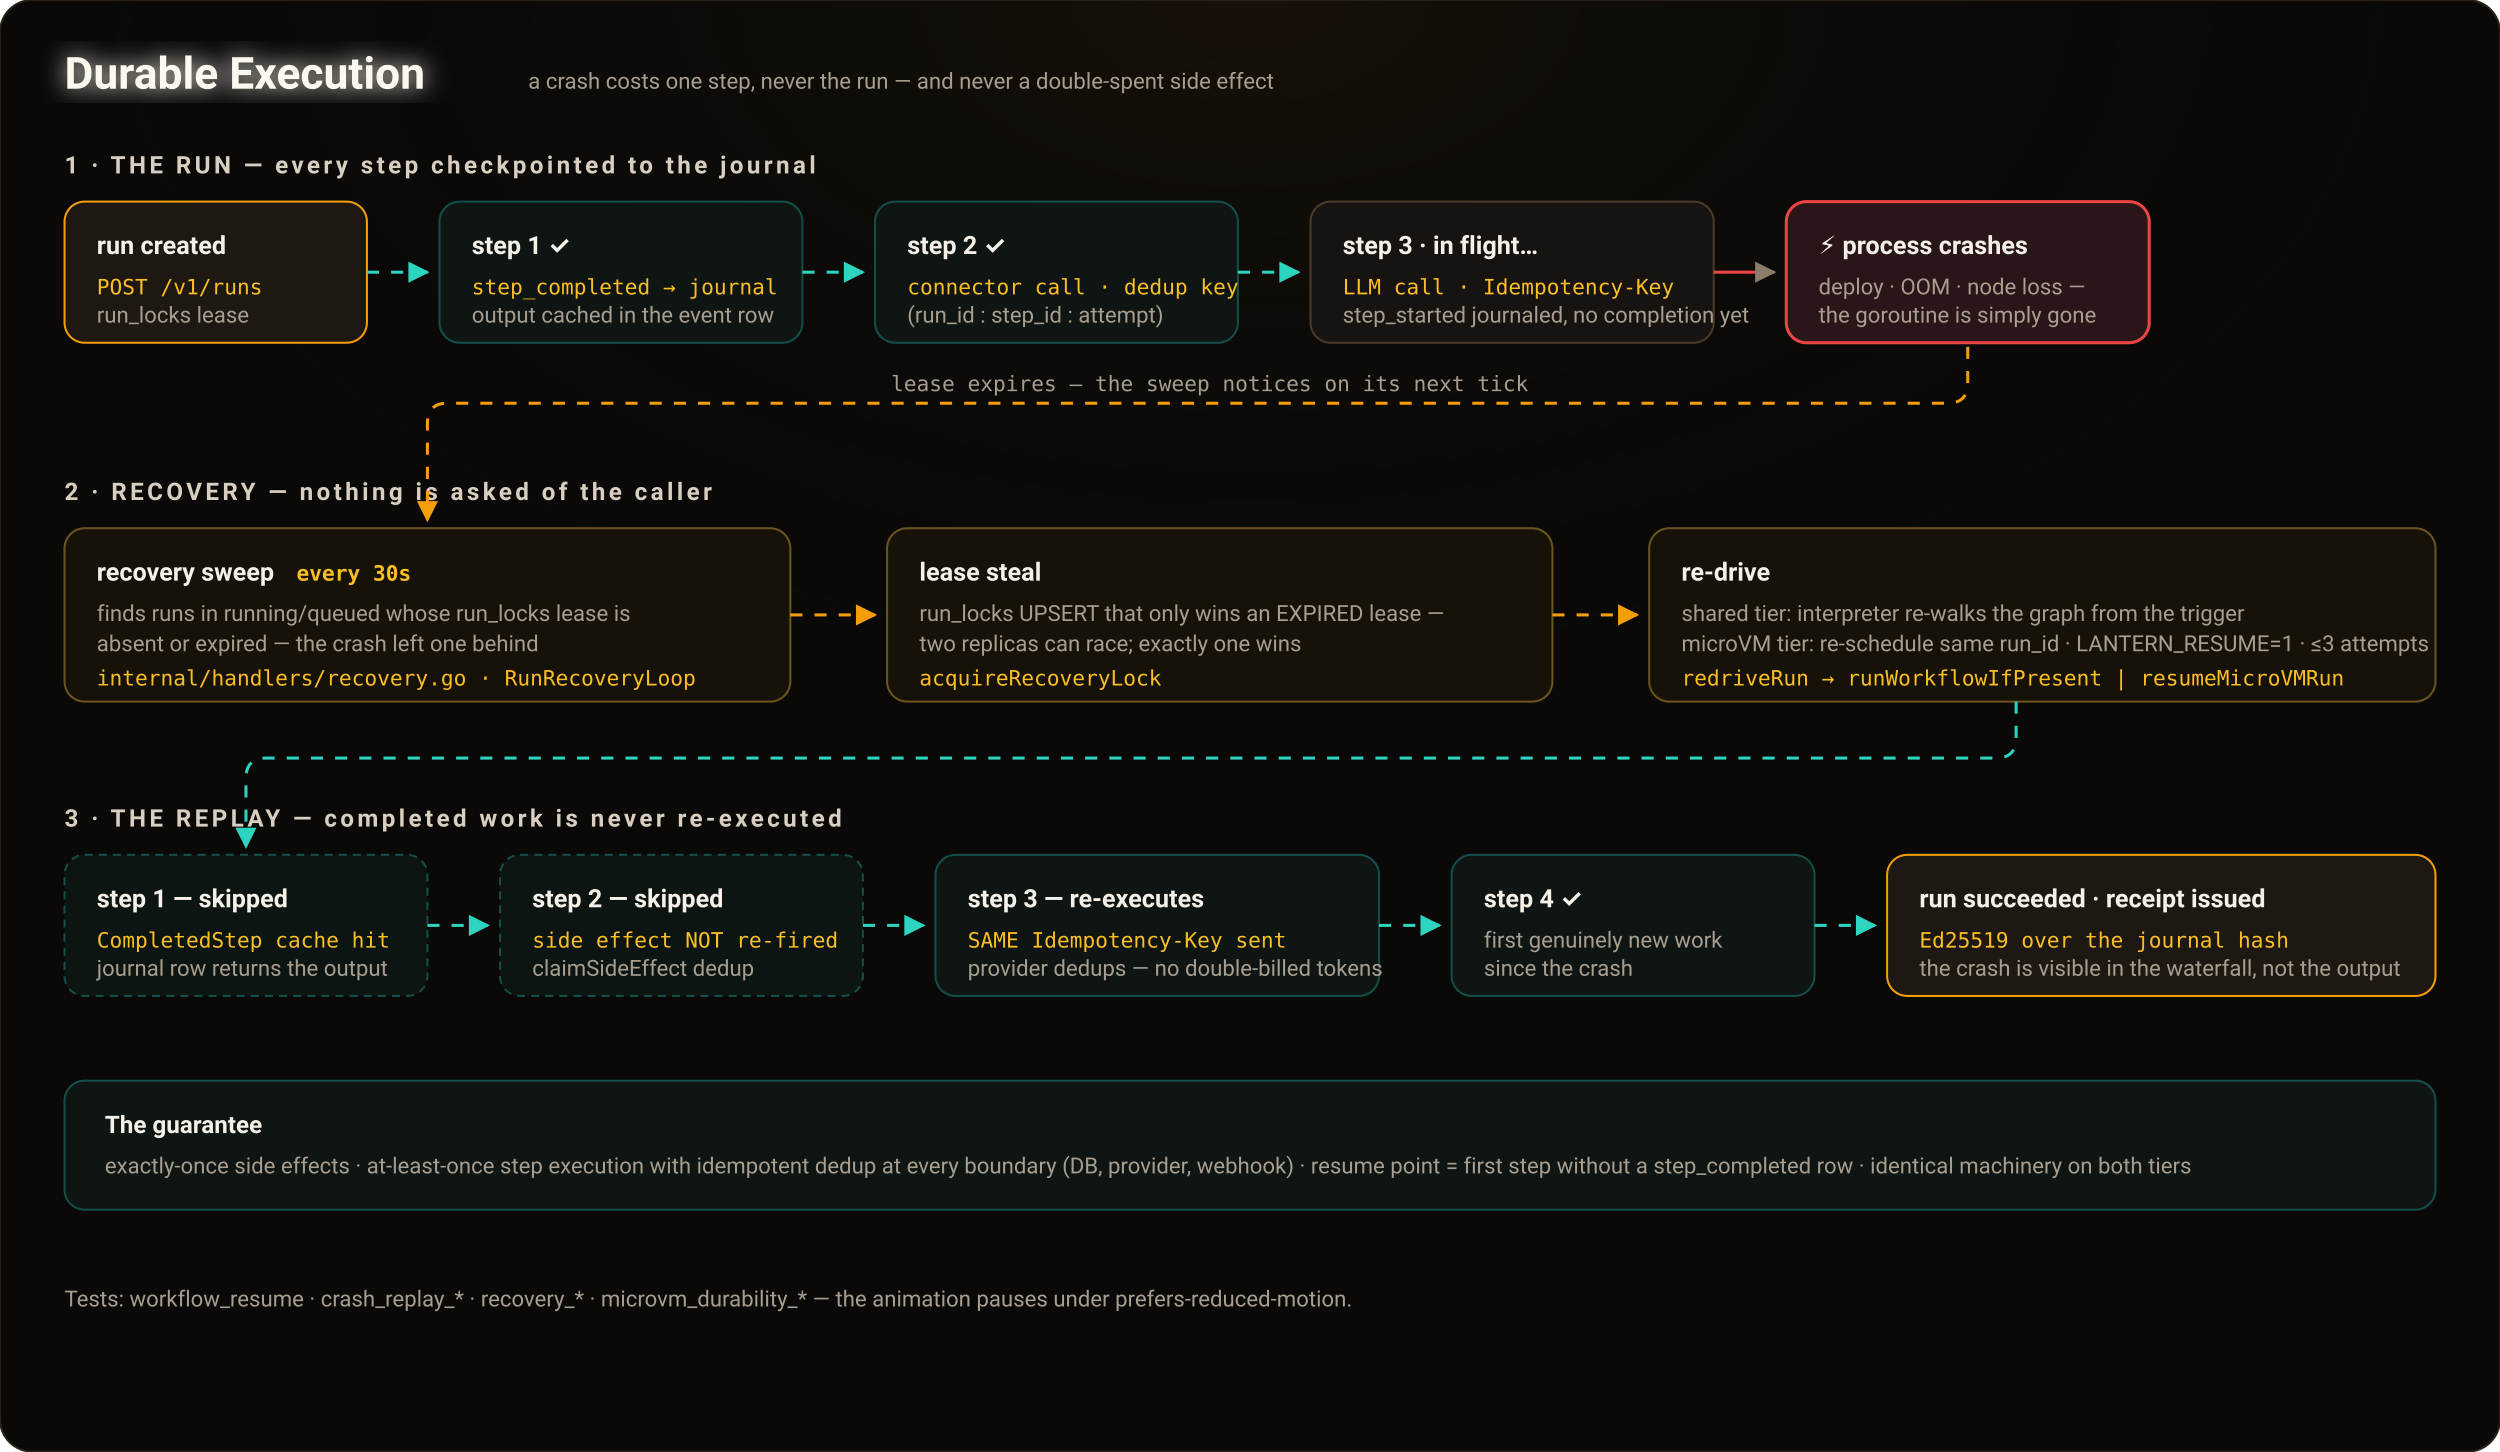
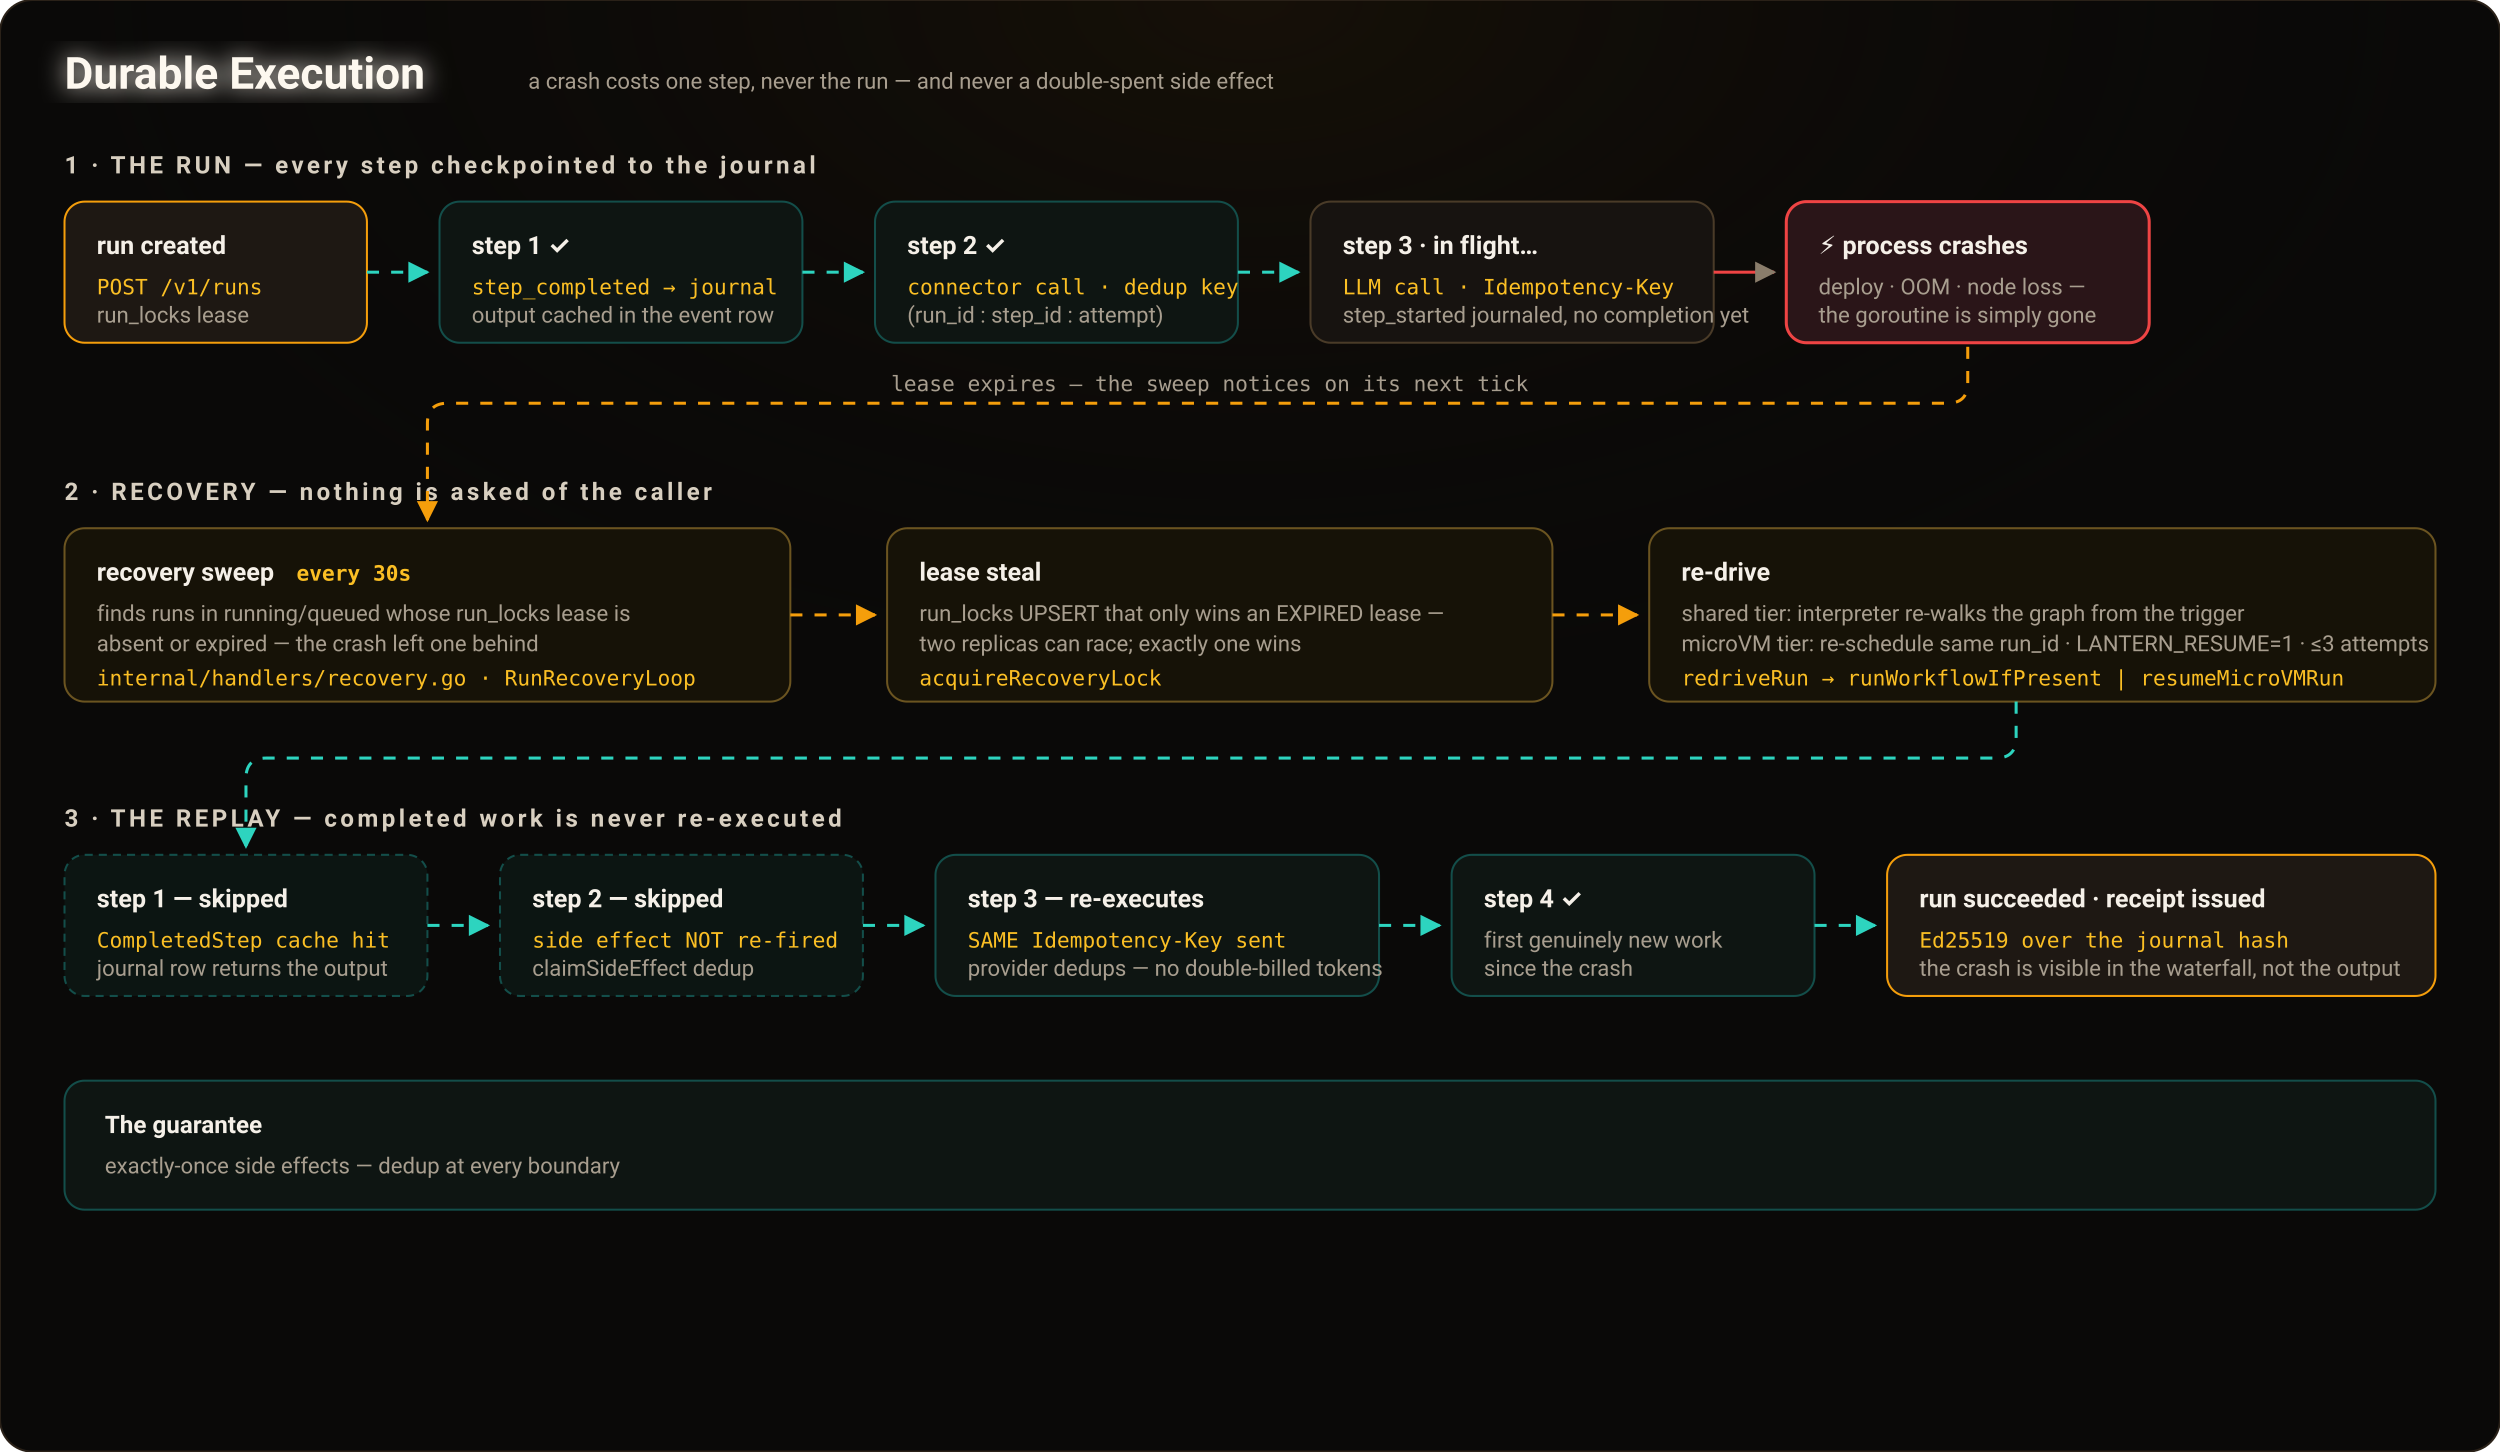
<svg xmlns="http://www.w3.org/2000/svg" width="1240" height="720" viewBox="0 0 1240 720" font-family="ui-sans-serif, system-ui, -apple-system, Segoe UI, Roboto, Helvetica, Arial, sans-serif" role="img" aria-label="Durable execution — a run crashes mid-step and resumes from the exact point of failure via the journal">
  <defs>
    <radialGradient id="lgv" cx="50%" cy="0%" r="90%">
      <stop offset="0%" stop-color="#201607" stop-opacity=".55" />
      <stop offset="55%" stop-color="#0a0908" stop-opacity="0" />
    </radialGradient>
    <filter id="lgg" x="-40%" y="-40%" width="180%" height="180%">
      <feGaussianBlur stdDeviation="6" result="b" />
      <feMerge>
        <feMergeNode in="b" />
        <feMergeNode in="SourceGraphic" />
      </feMerge>
    </filter>
    <marker id="de-arr" viewBox="0 0 10 10" refX="9" refY="5" markerWidth="7" markerHeight="7" orient="auto-start-reverse">
      <path d="M0 0 L10 5 L0 10 z" fill="#8a7d6b" />
    </marker>
    <marker id="de-arrg" viewBox="0 0 10 10" refX="9" refY="5" markerWidth="7" markerHeight="7" orient="auto-start-reverse">
      <path d="M0 0 L10 5 L0 10 z" fill="#2dd4bf" />
    </marker>
    <marker id="de-arra" viewBox="0 0 10 10" refX="9" refY="5" markerWidth="7" markerHeight="7" orient="auto-start-reverse">
      <path d="M0 0 L10 5 L0 10 z" fill="#f59e0b" />
    </marker>
    <style>
      .t    { fill:#f5f0e8; }
      .sub  { fill:#a89e8f; font-size:11px; }
      .h    { fill:#fdf8ef; font-weight:700; }
      .code { fill:#fbbf24; font-size:10.5px; font-family:ui-monospace,SFMono-Regular,Menlo,monospace; }
      .band { fill:#d8cfc0; font-size:12px; font-weight:700; letter-spacing:.14em; }
      .edge { fill:#a89e8f; font-size:10.5px; font-family:ui-monospace,SFMono-Regular,Menlo,monospace; }
      .flow  { stroke-dasharray:6 6; animation:de-dash 1.2s linear infinite; }
      .flow2 { stroke-dasharray:6 6; animation:de-dash 1.2s linear infinite; animation-delay:.6s; }
      .pulse { animation:de-pulse 1.6s ease-in-out infinite; transform-origin:center; transform-box:fill-box; }
      @keyframes de-dash  { to { stroke-dashoffset:-24; } }
      @keyframes de-pulse { 0%,100% { opacity:1; } 50% { opacity:.35; } }
      @media (prefers-reduced-motion: reduce) {
        .flow, .flow2 { animation:none; }
        .pulse { animation:none; }
      }
    </style>
  </defs>
  <rect x="0" y="0" width="1240" height="720" rx="16" fill="#0a0908" />
  <rect x="0" y="0" width="1240" height="720" rx="16" fill="url(#lgv)" />
  <rect x="0" y="0" width="1240" height="720" rx="16" fill="none" stroke="#2a2118" />
  <text x="32" y="44" class="h" font-size="22" filter="url(#lgg)">Durable Execution</text>
  <text x="262" y="44" class="sub" font-size="13">a crash costs one step, never the run — and never a double-spent side effect</text>
  <text x="32" y="86" class="band">1 · THE RUN — every step checkpointed to the journal</text>
  <g transform="translate(32,100)">
    <rect x="0" y="0" width="150" height="70" rx="10" fill="#1e1813" stroke="#f59e0b" />
    <text x="16" y="26" class="t" font-size="12.5" font-weight="700">run created</text>
    <text x="16" y="46" class="code">POST /v1/runs</text>
    <text x="16" y="60" class="sub">run_locks lease</text>
    <rect x="186" y="0" width="180" height="70" rx="10" fill="#0e1512" stroke="#134e4a" />
    <text x="202" y="26" class="t" font-size="12.5" font-weight="700">step 1 ✓</text>
    <text x="202" y="46" class="code">step_completed → journal</text>
    <text x="202" y="60" class="sub">output cached in the event row</text>
    <rect x="402" y="0" width="180" height="70" rx="10" fill="#0e1512" stroke="#134e4a" />
    <text x="418" y="26" class="t" font-size="12.5" font-weight="700">step 2 ✓</text>
    <text x="418" y="46" class="code">connector call · dedup key</text>
    <text x="418" y="60" class="sub">(run_id : step_id : attempt)</text>
    <rect x="618" y="0" width="200" height="70" rx="10" fill="#171310" stroke="#4a3b28" />
    <text x="634" y="26" class="t" font-size="12.5" font-weight="700">step 3 · in flight…</text>
    <text x="634" y="46" class="code">LLM call · Idempotency-Key</text>
    <text x="634" y="60" class="sub">step_started journaled, no completion yet</text>
    <g class="pulse">
      <rect x="854" y="0" width="180" height="70" rx="10" fill="#2a1518" stroke="#ef4444" stroke-width="1.5" />
      <text x="870" y="26" class="t" font-size="12.5" font-weight="700" fill="#fca5a5">⚡ process crashes</text>
      <text x="870" y="46" class="sub">deploy · OOM · node loss —</text>
      <text x="870" y="60" class="sub">the goroutine is simply gone</text>
    </g>
    <path class="flow" d="M 150 35 H 180" stroke="#2dd4bf" stroke-width="1.5" fill="none" marker-end="url(#de-arrg)" />
    <path class="flow" d="M 366 35 H 396" stroke="#2dd4bf" stroke-width="1.5" fill="none" marker-end="url(#de-arrg)" />
    <path class="flow" d="M 582 35 H 612" stroke="#2dd4bf" stroke-width="1.5" fill="none" marker-end="url(#de-arrg)" />
    <path d="M 818 35 H 848" stroke="#ef4444" stroke-width="1.5" fill="none" marker-end="url(#de-arr)" />
  </g>
  <text x="32" y="248" class="band" fill="#fbbf24">2 · RECOVERY — nothing is asked of the caller</text>
  <g transform="translate(32,262)">
    <rect x="0" y="0" width="360" height="86" rx="10" fill="#161207" stroke="#6b5420" />
    <text x="16" y="26" class="t" font-size="12.5" font-weight="700">recovery sweep <tspan class="code" dx="8">every 30s</tspan>
    </text>
    <text x="16" y="46" class="sub">finds runs in running/queued whose run_locks lease is</text>
    <text x="16" y="61" class="sub">absent or expired — the crash left one behind</text>
    <text x="16" y="78" class="code">internal/handlers/recovery.go · RunRecoveryLoop</text>
    <rect x="408" y="0" width="330" height="86" rx="10" fill="#161207" stroke="#6b5420" />
    <text x="424" y="26" class="t" font-size="12.5" font-weight="700">lease steal</text>
    <text x="424" y="46" class="sub">run_locks UPSERT that only wins an EXPIRED lease —</text>
    <text x="424" y="61" class="sub">two replicas can race; exactly one wins</text>
    <text x="424" y="78" class="code">acquireRecoveryLock</text>
    <rect x="786" y="0" width="390" height="86" rx="10" fill="#161207" stroke="#6b5420" />
    <text x="802" y="26" class="t" font-size="12.5" font-weight="700">re-drive</text>
    <text x="802" y="46" class="sub">shared tier: interpreter re-walks the graph from the trigger</text>
    <text x="802" y="61" class="sub">microVM tier: re-schedule same run_id · LANTERN_RESUME=1 · ≤3 attempts</text>
    <text x="802" y="78" class="code">redriveRun → runWorkflowIfPresent | resumeMicroVMRun</text>
    <path class="flow2" d="M 360 43 H 402" stroke="#f59e0b" stroke-width="1.5" fill="none" marker-end="url(#de-arra)" />
    <path class="flow2" d="M 738 43 H 780" stroke="#f59e0b" stroke-width="1.5" fill="none" marker-end="url(#de-arra)" />
  </g>
  <path class="flow2" d="M 976 172 V 190 Q 976 200 966 200 H 222 Q 212 200 212 210 V 258" stroke="#f59e0b" stroke-width="1.5" fill="none" marker-end="url(#de-arra)" />
  <text x="600" y="194" class="edge" text-anchor="middle">lease expires — the sweep notices on its next tick</text>
  <text x="32" y="410" class="band" fill="#5eead4">3 · THE REPLAY — completed work is never re-executed</text>
  <g transform="translate(32,424)">
    <rect x="0" y="0" width="180" height="70" rx="10" fill="#0c1512" stroke="#134e4a" stroke-dasharray="4 3" />
    <text x="16" y="26" class="t" font-size="12.5" font-weight="700" fill="#5eead4">step 1 — skipped</text>
    <text x="16" y="46" class="code">CompletedStep cache hit</text>
    <text x="16" y="60" class="sub">journal row returns the output</text>
    <rect x="216" y="0" width="180" height="70" rx="10" fill="#0c1512" stroke="#134e4a" stroke-dasharray="4 3" />
    <text x="232" y="26" class="t" font-size="12.5" font-weight="700" fill="#5eead4">step 2 — skipped</text>
    <text x="232" y="46" class="code">side effect NOT re-fired</text>
    <text x="232" y="60" class="sub">claimSideEffect dedup</text>
    <rect x="432" y="0" width="220" height="70" rx="10" fill="#0e1512" stroke="#134e4a" />
    <text x="448" y="26" class="t" font-size="12.5" font-weight="700">step 3 — re-executes</text>
    <text x="448" y="46" class="code">SAME Idempotency-Key sent</text>
    <text x="448" y="60" class="sub">provider dedups — no double-billed tokens</text>
    <rect x="688" y="0" width="180" height="70" rx="10" fill="#0e1512" stroke="#134e4a" />
    <text x="704" y="26" class="t" font-size="12.5" font-weight="700">step 4 ✓</text>
    <text x="704" y="46" class="sub">first genuinely new work</text>
    <text x="704" y="60" class="sub">since the crash</text>
    <rect x="904" y="0" width="272" height="70" rx="10" fill="#1e1813" stroke="#f59e0b" />
    <text x="920" y="26" class="t" font-size="12.5" font-weight="700">run succeeded · receipt issued</text>
    <text x="920" y="46" class="code">Ed25519 over the journal hash</text>
    <text x="920" y="60" class="sub">the crash is visible in the waterfall, not the output</text>
    <path class="flow" d="M 180 35 H 210" stroke="#2dd4bf" stroke-width="1.5" fill="none" marker-end="url(#de-arrg)" />
    <path class="flow" d="M 396 35 H 426" stroke="#2dd4bf" stroke-width="1.5" fill="none" marker-end="url(#de-arrg)" />
    <path class="flow" d="M 652 35 H 682" stroke="#2dd4bf" stroke-width="1.5" fill="none" marker-end="url(#de-arrg)" />
    <path class="flow" d="M 868 35 H 898" stroke="#2dd4bf" stroke-width="1.5" fill="none" marker-end="url(#de-arrg)" />
  </g>
  <path class="flow" d="M 1000 348 V 366 Q 1000 376 990 376 H 132 Q 122 376 122 386 V 420" stroke="#2dd4bf" stroke-width="1.5" fill="none" marker-end="url(#de-arrg)" />
  <g transform="translate(32,528)">
    <rect x="0" y="0" width="1176" height="0" fill="none" />
  </g>
  <g transform="translate(32,536)">
    <rect x="0" y="0" width="1176" height="64" rx="10" fill="#0e1512" stroke="#134e4a" />
    <text x="20" y="26" class="t" font-size="12" font-weight="700" fill="#5eead4">The guarantee</text>
-     <text x="20" y="46" class="sub">exactly-once side effects · at-least-once step execution with idempotent dedup at every boundary (DB, provider, webhook) · resume point = first step without a step_completed row · identical machinery on both tiers</text>
+     <text x="20" y="46" class="sub">exactly-once side effects — dedup at every boundary</text>
  </g>
-   <text x="32" y="648" class="sub">Tests: workflow_resume · crash_replay_* · recovery_* · microvm_durability_* — the animation pauses under prefers-reduced-motion.</text>
</svg>
